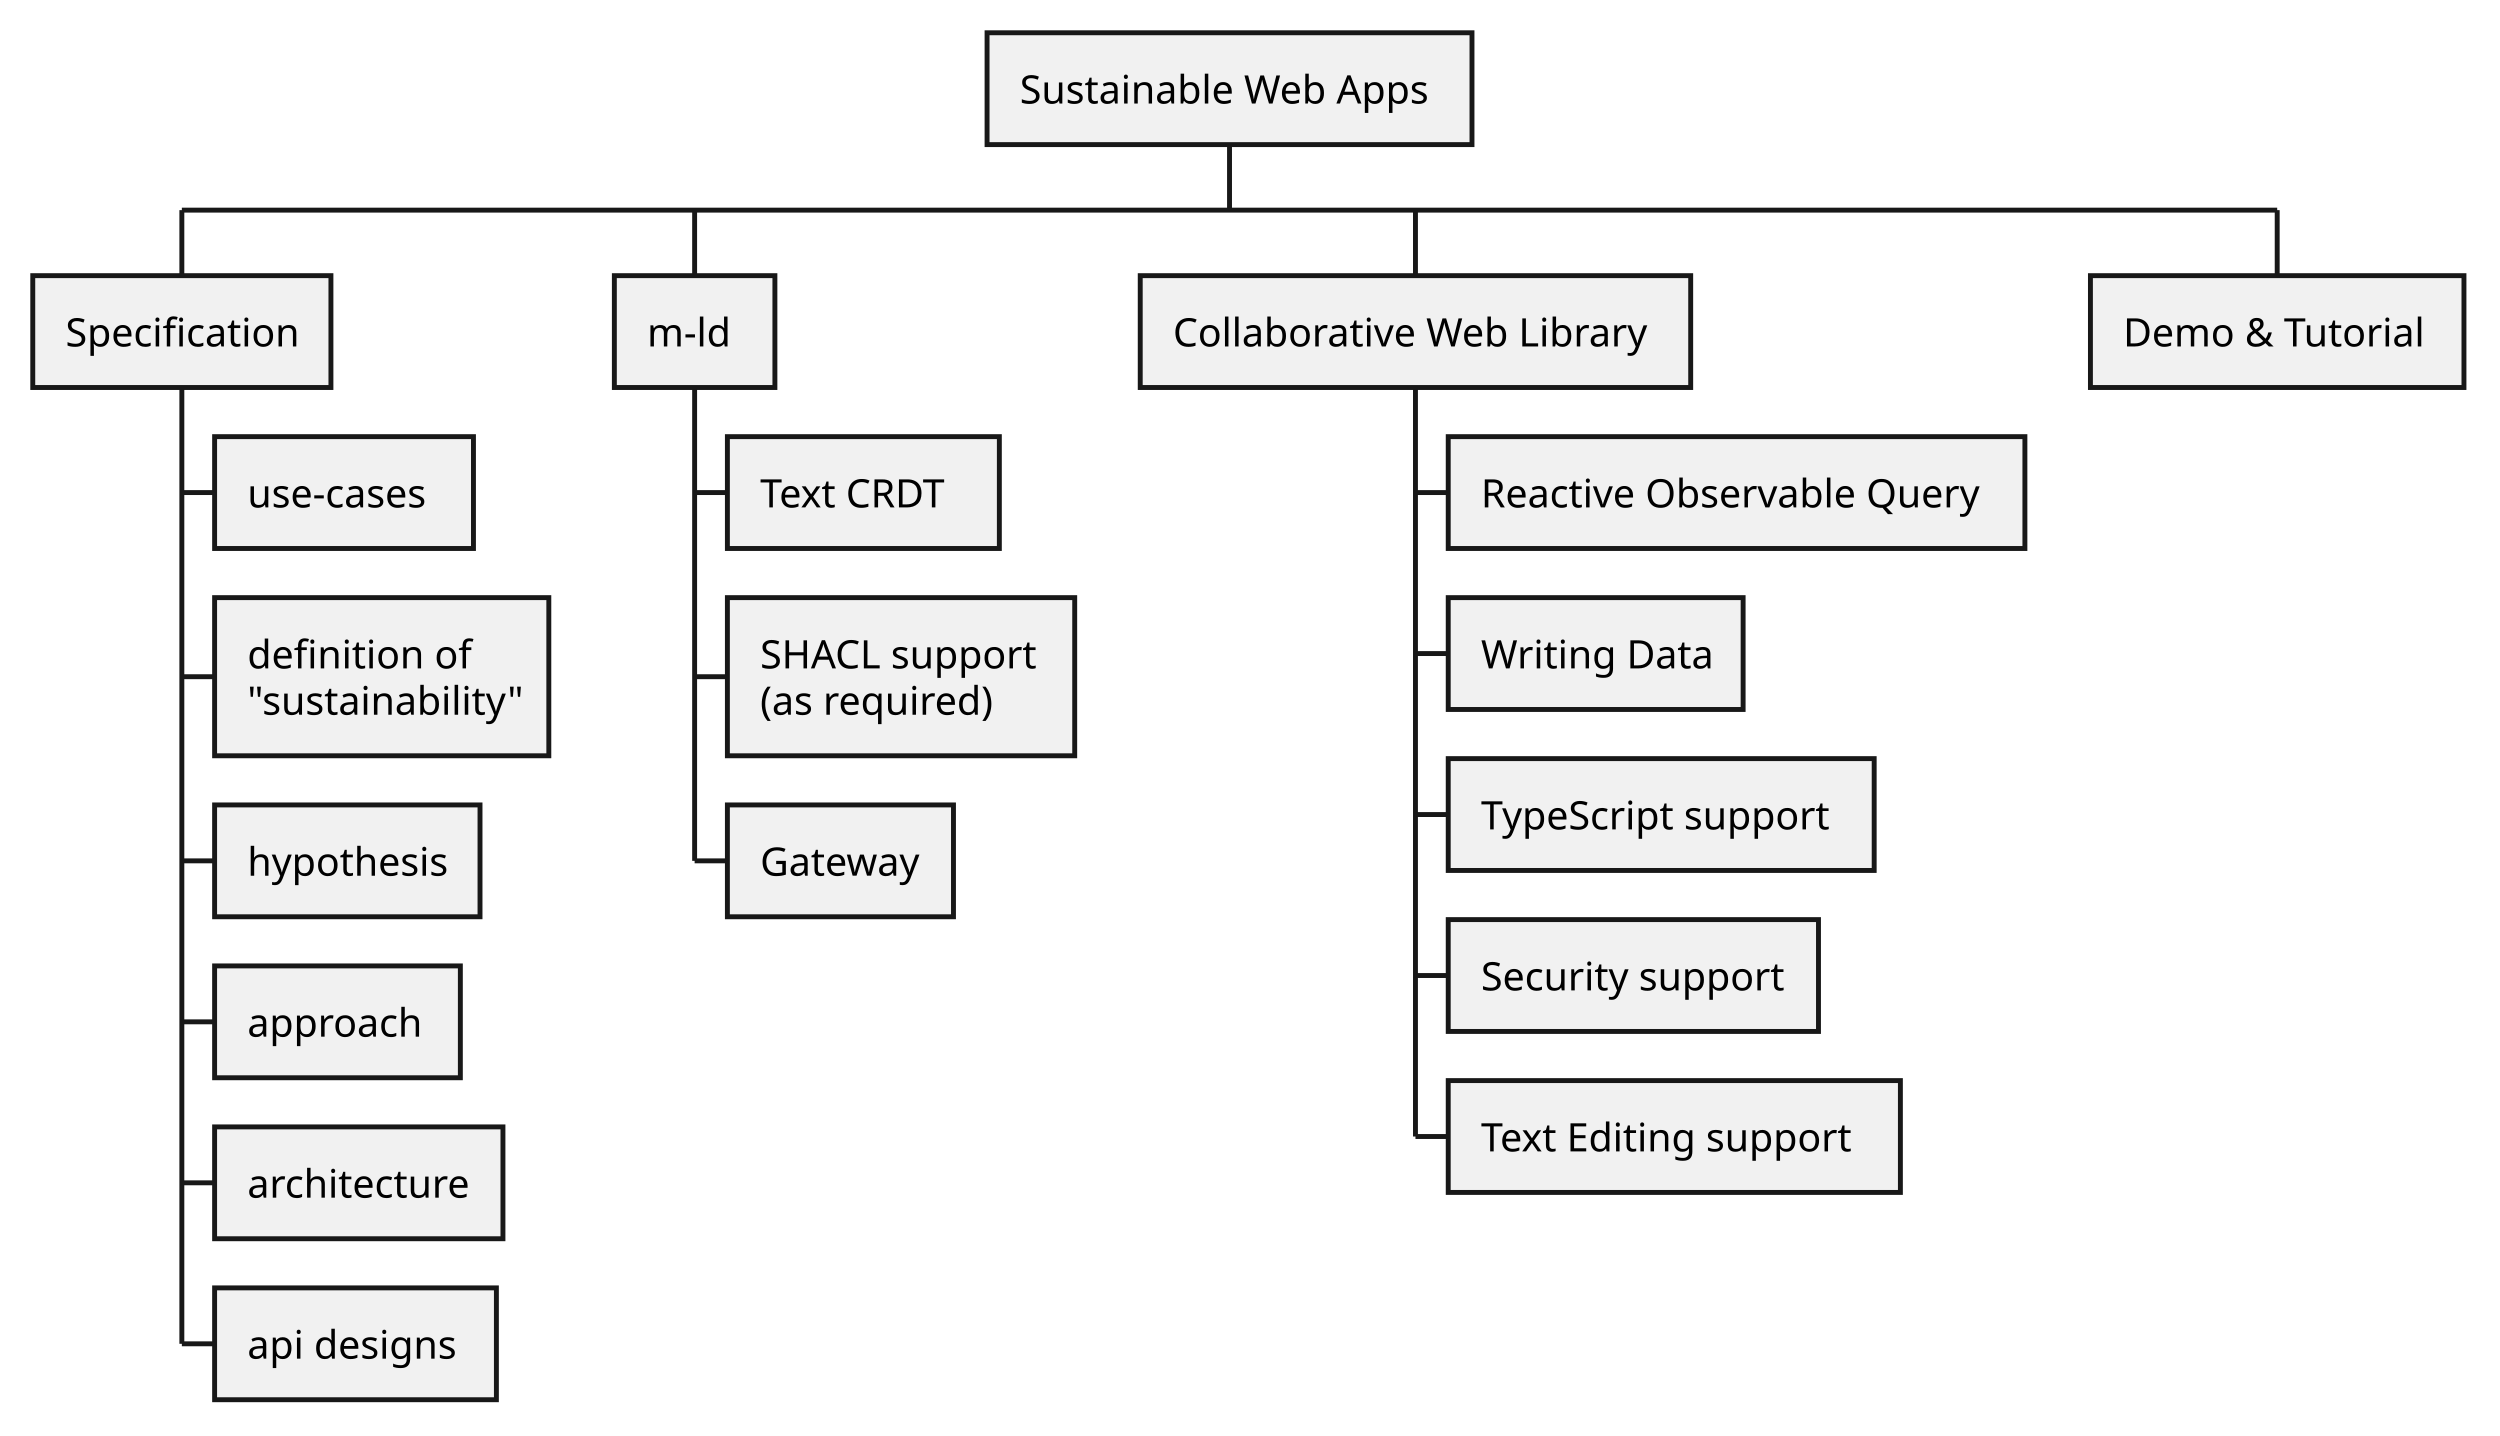
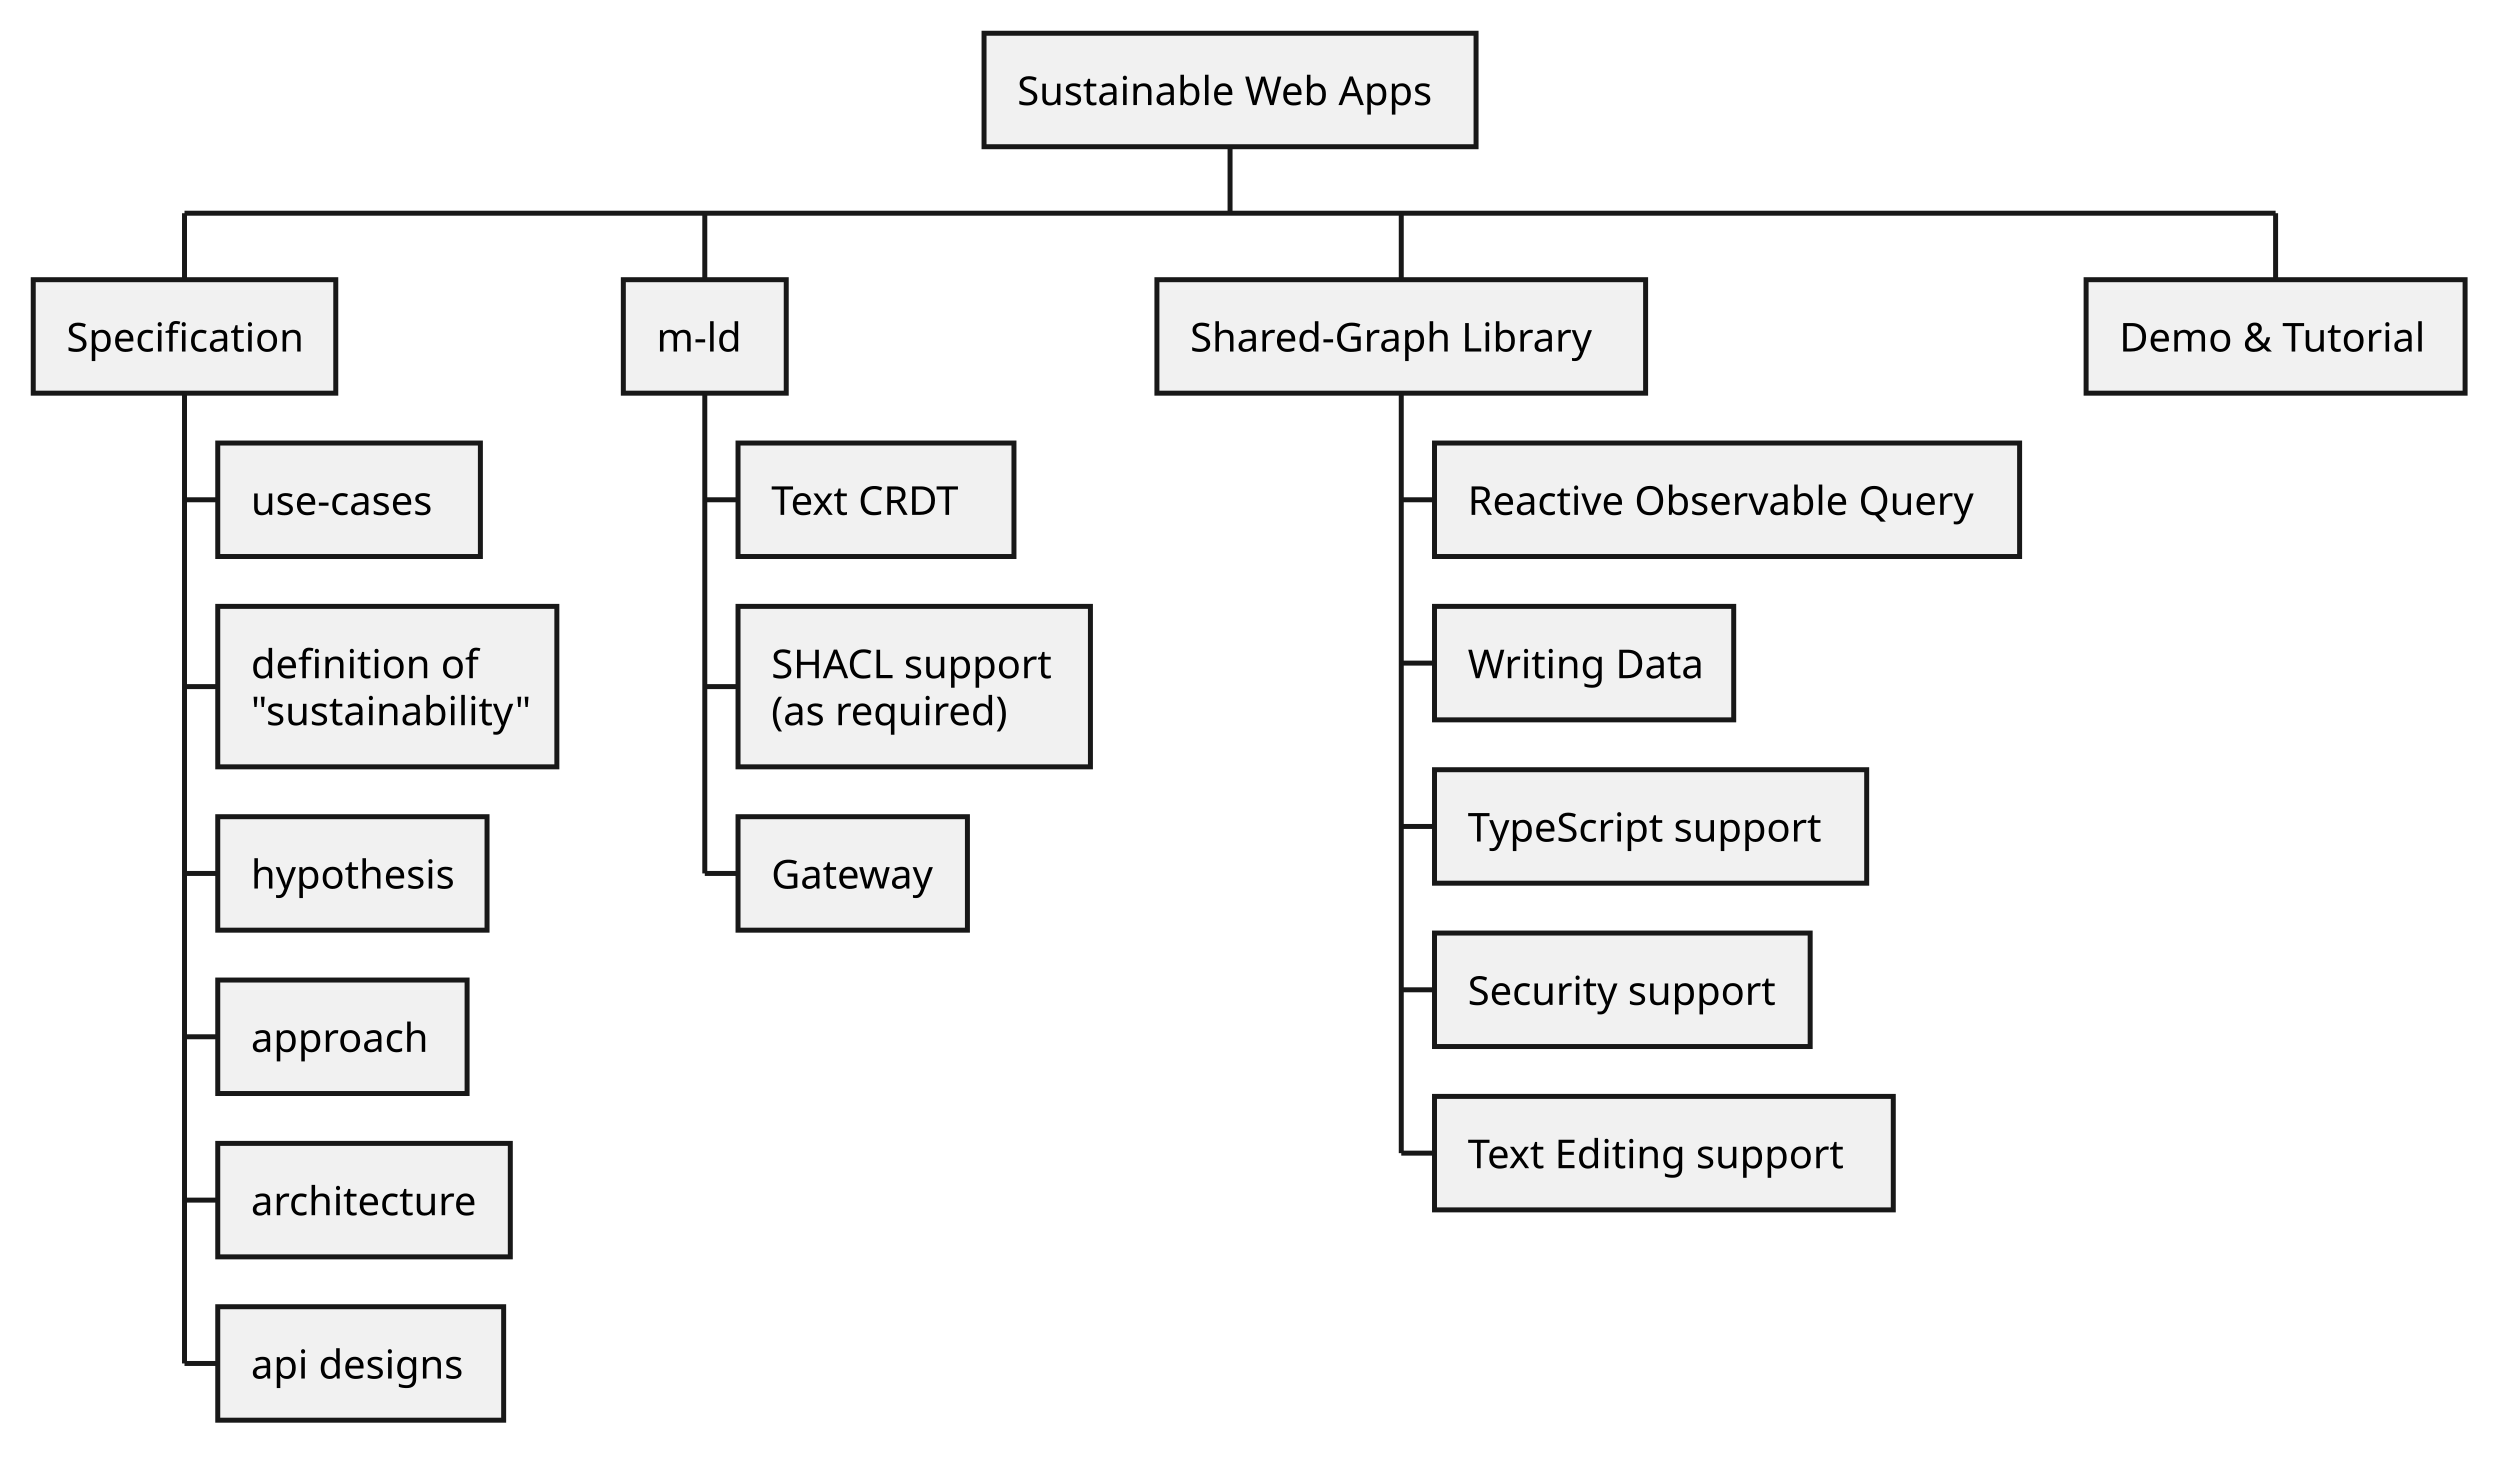
- <svg xmlns="http://www.w3.org/2000/svg" contentStyleType="text/css" height="438px" preserveAspectRatio="none" style="width:763px;height:438px;background:#FFFFFF;" version="1.1" viewBox="0 0 763 438" width="763px" zoomAndPan="magnify">
+ <svg xmlns="http://www.w3.org/2000/svg" contentStyleType="text/css" height="438px" preserveAspectRatio="none" style="width:752px;height:438px;background:#FFFFFF;" version="1.1" viewBox="0 0 752 438" width="752px" zoomAndPan="magnify">
  <defs />
  <g>
    <line style="stroke:#181818;stroke-width:1.5;" x1="55.5" x2="55.5" y1="64.133" y2="84.133" />
    <rect fill="#F1F1F1" height="34.133" style="stroke:#181818;stroke-width:1.5;" width="91" x="10" y="84.133" />
    <text fill="#000000" font-family="sans-serif" font-size="12" lengthAdjust="spacing" textLength="71" x="20" y="105.734">Specification</text>
    <line style="stroke:#181818;stroke-width:1.5;" x1="55.5" x2="65.5" y1="150.332" y2="150.332" />
    <rect fill="#F1F1F1" height="34.133" style="stroke:#181818;stroke-width:1.5;" width="79" x="65.5" y="133.266" />
    <text fill="#000000" font-family="sans-serif" font-size="12" lengthAdjust="spacing" textLength="59" x="75.5" y="154.867">use-cases</text>
    <line style="stroke:#181818;stroke-width:1.5;" x1="55.5" x2="65.5" y1="206.531" y2="206.531" />
    <rect fill="#F1F1F1" height="48.266" style="stroke:#181818;stroke-width:1.5;" width="102" x="65.5" y="182.398" />
    <text fill="#000000" font-family="sans-serif" font-size="12" lengthAdjust="spacing" textLength="68" x="75.5" y="204">definition of</text>
    <text fill="#000000" font-family="sans-serif" font-size="12" lengthAdjust="spacing" textLength="82" x="75.5" y="218.133">"sustainability"</text>
    <line style="stroke:#181818;stroke-width:1.5;" x1="55.5" x2="65.5" y1="262.731" y2="262.731" />
    <rect fill="#F1F1F1" height="34.133" style="stroke:#181818;stroke-width:1.5;" width="81" x="65.5" y="245.664" />
    <text fill="#000000" font-family="sans-serif" font-size="12" lengthAdjust="spacing" textLength="61" x="75.5" y="267.266">hypothesis</text>
    <line style="stroke:#181818;stroke-width:1.5;" x1="55.5" x2="65.5" y1="311.863" y2="311.863" />
    <rect fill="#F1F1F1" height="34.133" style="stroke:#181818;stroke-width:1.5;" width="75" x="65.5" y="294.797" />
    <text fill="#000000" font-family="sans-serif" font-size="12" lengthAdjust="spacing" textLength="55" x="75.5" y="316.398">approach</text>
    <line style="stroke:#181818;stroke-width:1.5;" x1="55.5" x2="65.5" y1="360.996" y2="360.996" />
    <rect fill="#F1F1F1" height="34.133" style="stroke:#181818;stroke-width:1.5;" width="88" x="65.5" y="343.93" />
    <text fill="#000000" font-family="sans-serif" font-size="12" lengthAdjust="spacing" textLength="68" x="75.5" y="365.531">architecture</text>
    <line style="stroke:#181818;stroke-width:1.5;" x1="55.5" x2="65.5" y1="410.129" y2="410.129" />
    <rect fill="#F1F1F1" height="34.133" style="stroke:#181818;stroke-width:1.5;" width="86" x="65.5" y="393.062" />
    <text fill="#000000" font-family="sans-serif" font-size="12" lengthAdjust="spacing" textLength="66" x="75.5" y="414.664">api designs</text>
    <line style="stroke:#181818;stroke-width:1.5;" x1="55.5" x2="55.5" y1="118.266" y2="410.129" />
    <line style="stroke:#181818;stroke-width:1.5;" x1="212" x2="212" y1="64.133" y2="84.133" />
    <rect fill="#F1F1F1" height="34.133" style="stroke:#181818;stroke-width:1.5;" width="49" x="187.5" y="84.133" />
    <text fill="#000000" font-family="sans-serif" font-size="12" lengthAdjust="spacing" textLength="29" x="197.5" y="105.734">m-ld</text>
    <line style="stroke:#181818;stroke-width:1.5;" x1="212" x2="222" y1="150.332" y2="150.332" />
    <rect fill="#F1F1F1" height="34.133" style="stroke:#181818;stroke-width:1.5;" width="83" x="222" y="133.266" />
    <text fill="#000000" font-family="sans-serif" font-size="12" lengthAdjust="spacing" textLength="63" x="232" y="154.867">Text CRDT</text>
    <line style="stroke:#181818;stroke-width:1.5;" x1="212" x2="222" y1="206.531" y2="206.531" />
    <rect fill="#F1F1F1" height="48.266" style="stroke:#181818;stroke-width:1.5;" width="106" x="222" y="182.398" />
    <text fill="#000000" font-family="sans-serif" font-size="12" lengthAdjust="spacing" textLength="86" x="232" y="204">SHACL support</text>
    <text fill="#000000" font-family="sans-serif" font-size="12" lengthAdjust="spacing" textLength="75" x="232" y="218.133">(as required)</text>
    <line style="stroke:#181818;stroke-width:1.5;" x1="212" x2="222" y1="262.731" y2="262.731" />
    <rect fill="#F1F1F1" height="34.133" style="stroke:#181818;stroke-width:1.5;" width="69" x="222" y="245.664" />
    <text fill="#000000" font-family="sans-serif" font-size="12" lengthAdjust="spacing" textLength="49" x="232" y="267.266">Gateway</text>
    <line style="stroke:#181818;stroke-width:1.5;" x1="212" x2="212" y1="118.266" y2="262.731" />
-     <line style="stroke:#181818;stroke-width:1.5;" x1="432" x2="432" y1="64.133" y2="84.133" />
-     <rect fill="#F1F1F1" height="34.133" style="stroke:#181818;stroke-width:1.5;" width="168" x="348" y="84.133" />
-     <text fill="#000000" font-family="sans-serif" font-size="12" lengthAdjust="spacing" textLength="148" x="358" y="105.734">Collaborative Web Library</text>
-     <line style="stroke:#181818;stroke-width:1.5;" x1="432" x2="442" y1="150.332" y2="150.332" />
-     <rect fill="#F1F1F1" height="34.133" style="stroke:#181818;stroke-width:1.5;" width="176" x="442" y="133.266" />
-     <text fill="#000000" font-family="sans-serif" font-size="12" lengthAdjust="spacing" textLength="156" x="452" y="154.867">Reactive Observable Query</text>
-     <line style="stroke:#181818;stroke-width:1.5;" x1="432" x2="442" y1="199.465" y2="199.465" />
-     <rect fill="#F1F1F1" height="34.133" style="stroke:#181818;stroke-width:1.5;" width="90" x="442" y="182.398" />
-     <text fill="#000000" font-family="sans-serif" font-size="12" lengthAdjust="spacing" textLength="70" x="452" y="204">Writing Data</text>
-     <line style="stroke:#181818;stroke-width:1.5;" x1="432" x2="442" y1="248.598" y2="248.598" />
-     <rect fill="#F1F1F1" height="34.133" style="stroke:#181818;stroke-width:1.5;" width="130" x="442" y="231.531" />
-     <text fill="#000000" font-family="sans-serif" font-size="12" lengthAdjust="spacing" textLength="110" x="452" y="253.133">TypeScript support</text>
-     <line style="stroke:#181818;stroke-width:1.5;" x1="432" x2="442" y1="297.731" y2="297.731" />
-     <rect fill="#F1F1F1" height="34.133" style="stroke:#181818;stroke-width:1.5;" width="113" x="442" y="280.664" />
-     <text fill="#000000" font-family="sans-serif" font-size="12" lengthAdjust="spacing" textLength="93" x="452" y="302.266">Security support</text>
-     <line style="stroke:#181818;stroke-width:1.5;" x1="432" x2="442" y1="346.863" y2="346.863" />
-     <rect fill="#F1F1F1" height="34.133" style="stroke:#181818;stroke-width:1.5;" width="138" x="442" y="329.797" />
-     <text fill="#000000" font-family="sans-serif" font-size="12" lengthAdjust="spacing" textLength="118" x="452" y="351.398">Text Editing support</text>
-     <line style="stroke:#181818;stroke-width:1.5;" x1="432" x2="432" y1="118.266" y2="346.863" />
-     <line style="stroke:#181818;stroke-width:1.5;" x1="695" x2="695" y1="64.133" y2="84.133" />
-     <rect fill="#F1F1F1" height="34.133" style="stroke:#181818;stroke-width:1.5;" width="114" x="638" y="84.133" />
-     <text fill="#000000" font-family="sans-serif" font-size="12" lengthAdjust="spacing" textLength="94" x="648" y="105.734">Demo &amp; Tutorial</text>
-     <line style="stroke:#181818;stroke-width:1.5;" x1="55.5" x2="695" y1="64.133" y2="64.133" />
-     <rect fill="#F1F1F1" height="34.133" style="stroke:#181818;stroke-width:1.5;" width="148" x="301.25" y="10" />
-     <text fill="#000000" font-family="sans-serif" font-size="12" lengthAdjust="spacing" textLength="128" x="311.25" y="31.602">Sustainable Web Apps</text>
-     <line style="stroke:#181818;stroke-width:1.5;" x1="375.25" x2="375.25" y1="44.133" y2="64.133" />
+     <line style="stroke:#181818;stroke-width:1.5;" x1="421.5" x2="421.5" y1="64.133" y2="84.133" />
+     <rect fill="#F1F1F1" height="34.133" style="stroke:#181818;stroke-width:1.5;" width="147" x="348" y="84.133" />
+     <text fill="#000000" font-family="sans-serif" font-size="12" lengthAdjust="spacing" textLength="127" x="358" y="105.734">Shared-Graph Library</text>
+     <line style="stroke:#181818;stroke-width:1.5;" x1="421.5" x2="431.5" y1="150.332" y2="150.332" />
+     <rect fill="#F1F1F1" height="34.133" style="stroke:#181818;stroke-width:1.5;" width="176" x="431.5" y="133.266" />
+     <text fill="#000000" font-family="sans-serif" font-size="12" lengthAdjust="spacing" textLength="156" x="441.5" y="154.867">Reactive Observable Query</text>
+     <line style="stroke:#181818;stroke-width:1.5;" x1="421.5" x2="431.5" y1="199.465" y2="199.465" />
+     <rect fill="#F1F1F1" height="34.133" style="stroke:#181818;stroke-width:1.5;" width="90" x="431.5" y="182.398" />
+     <text fill="#000000" font-family="sans-serif" font-size="12" lengthAdjust="spacing" textLength="70" x="441.5" y="204">Writing Data</text>
+     <line style="stroke:#181818;stroke-width:1.5;" x1="421.5" x2="431.5" y1="248.598" y2="248.598" />
+     <rect fill="#F1F1F1" height="34.133" style="stroke:#181818;stroke-width:1.5;" width="130" x="431.5" y="231.531" />
+     <text fill="#000000" font-family="sans-serif" font-size="12" lengthAdjust="spacing" textLength="110" x="441.5" y="253.133">TypeScript support</text>
+     <line style="stroke:#181818;stroke-width:1.5;" x1="421.5" x2="431.5" y1="297.731" y2="297.731" />
+     <rect fill="#F1F1F1" height="34.133" style="stroke:#181818;stroke-width:1.5;" width="113" x="431.5" y="280.664" />
+     <text fill="#000000" font-family="sans-serif" font-size="12" lengthAdjust="spacing" textLength="93" x="441.5" y="302.266">Security support</text>
+     <line style="stroke:#181818;stroke-width:1.5;" x1="421.5" x2="431.5" y1="346.863" y2="346.863" />
+     <rect fill="#F1F1F1" height="34.133" style="stroke:#181818;stroke-width:1.5;" width="138" x="431.5" y="329.797" />
+     <text fill="#000000" font-family="sans-serif" font-size="12" lengthAdjust="spacing" textLength="118" x="441.5" y="351.398">Text Editing support</text>
+     <line style="stroke:#181818;stroke-width:1.5;" x1="421.5" x2="421.5" y1="118.266" y2="346.863" />
+     <line style="stroke:#181818;stroke-width:1.5;" x1="684.5" x2="684.5" y1="64.133" y2="84.133" />
+     <rect fill="#F1F1F1" height="34.133" style="stroke:#181818;stroke-width:1.5;" width="114" x="627.5" y="84.133" />
+     <text fill="#000000" font-family="sans-serif" font-size="12" lengthAdjust="spacing" textLength="94" x="637.5" y="105.734">Demo &amp; Tutorial</text>
+     <line style="stroke:#181818;stroke-width:1.5;" x1="55.5" x2="684.5" y1="64.133" y2="64.133" />
+     <rect fill="#F1F1F1" height="34.133" style="stroke:#181818;stroke-width:1.5;" width="148" x="296" y="10" />
+     <text fill="#000000" font-family="sans-serif" font-size="12" lengthAdjust="spacing" textLength="128" x="306" y="31.602">Sustainable Web Apps</text>
+     <line style="stroke:#181818;stroke-width:1.5;" x1="370" x2="370" y1="44.133" y2="64.133" />
  </g>
</svg>
